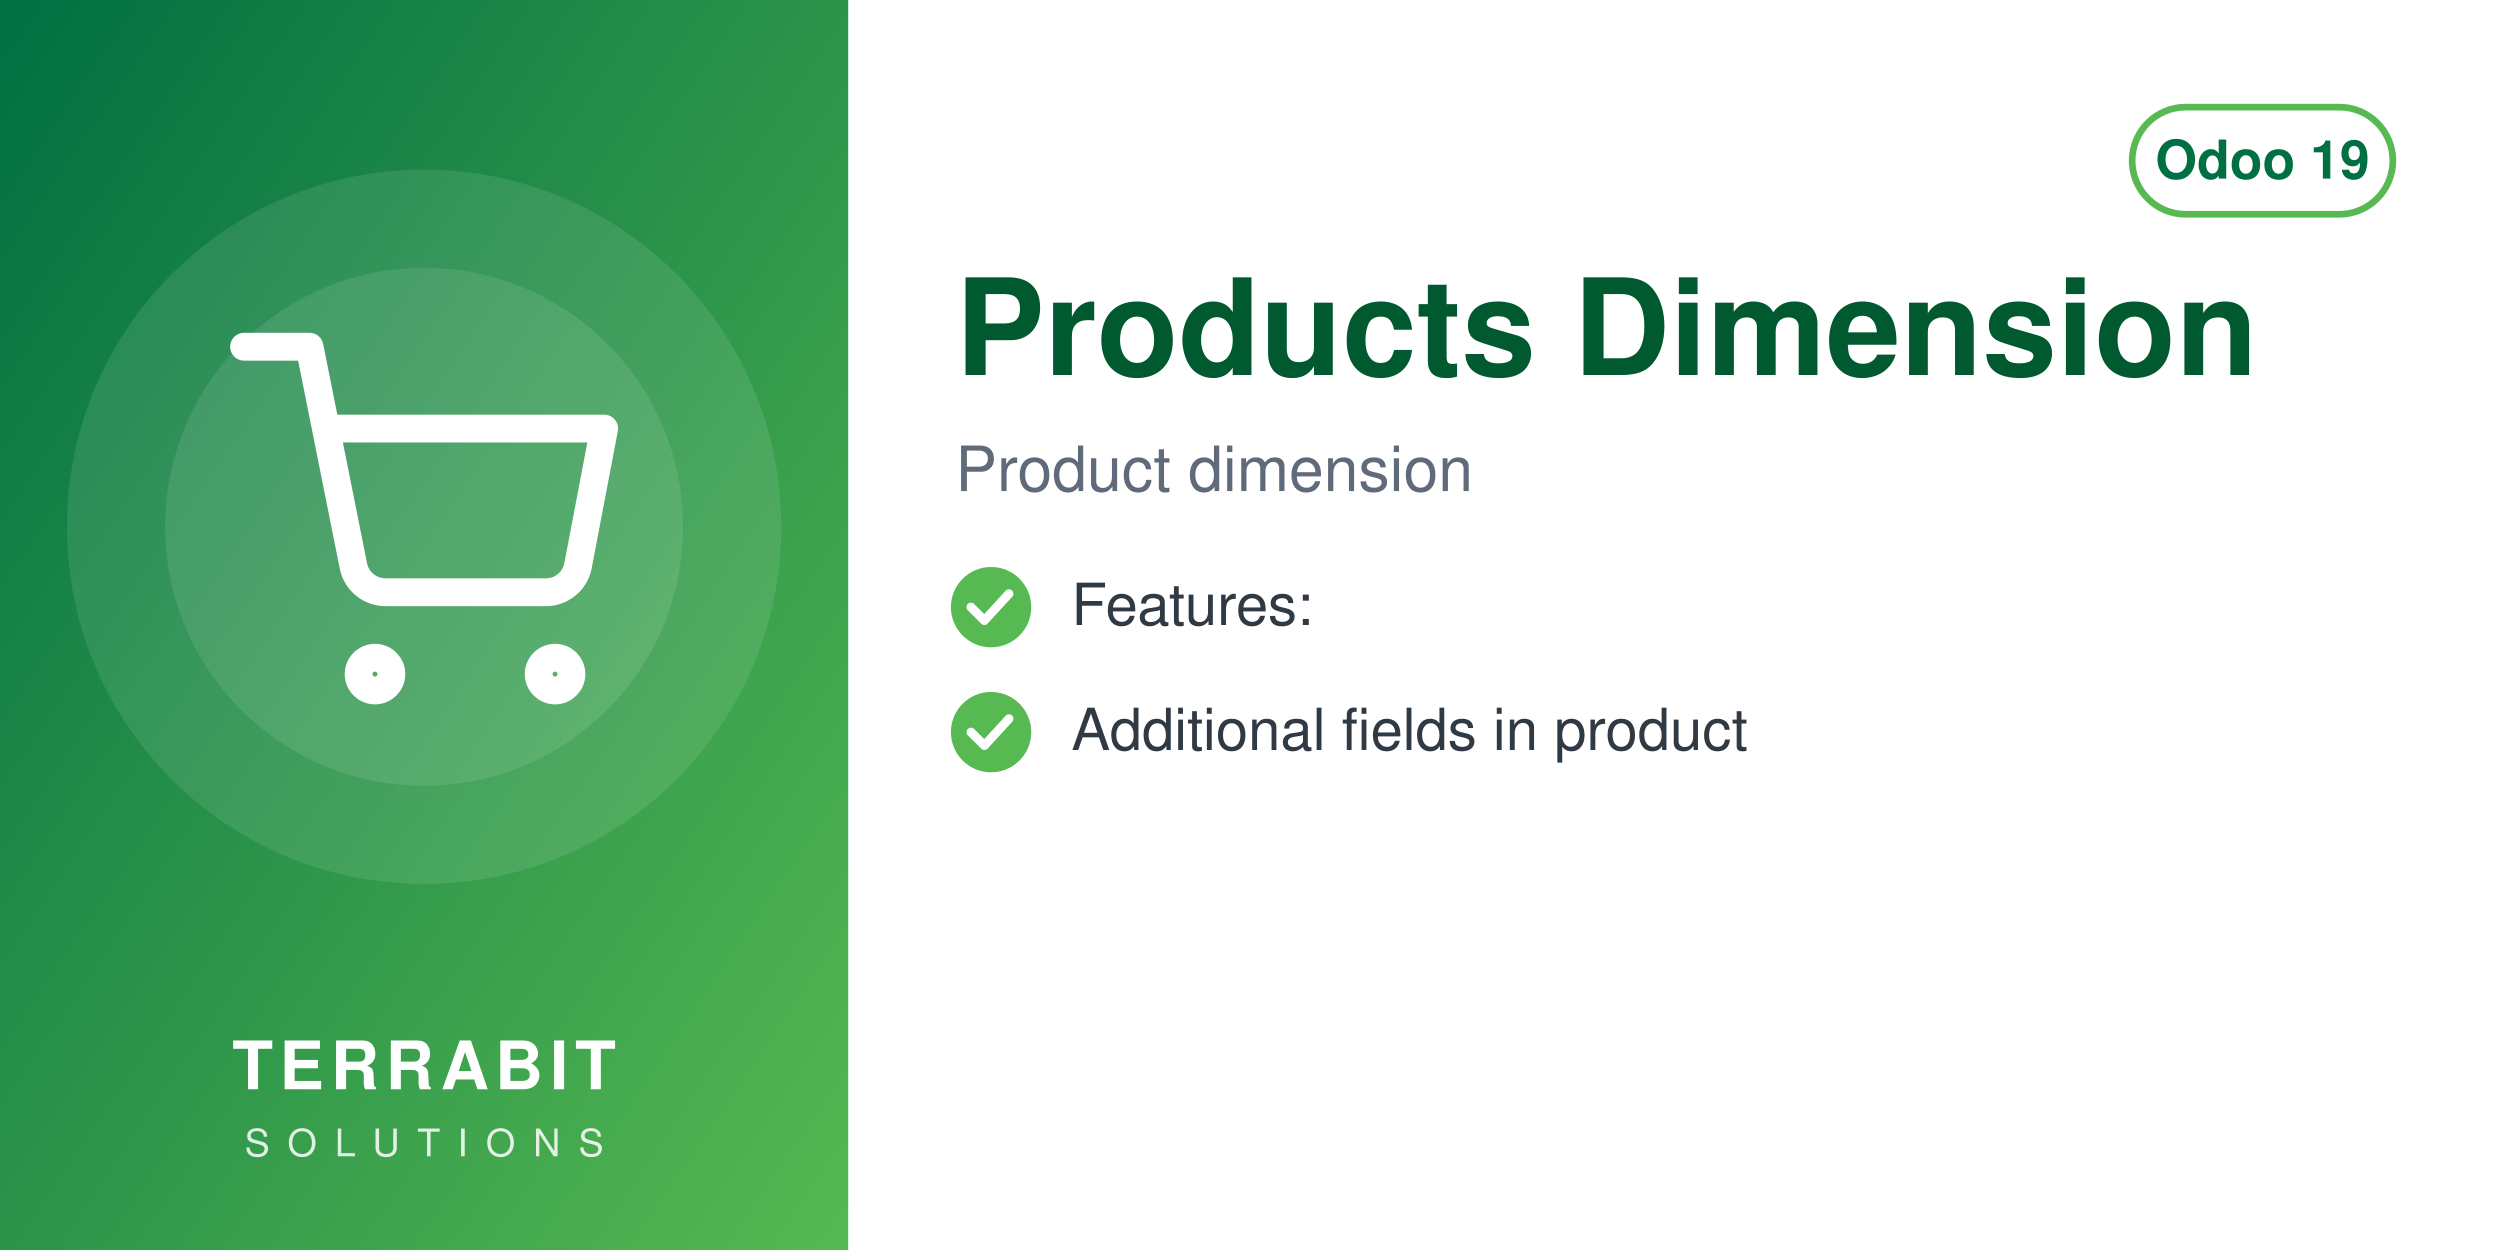
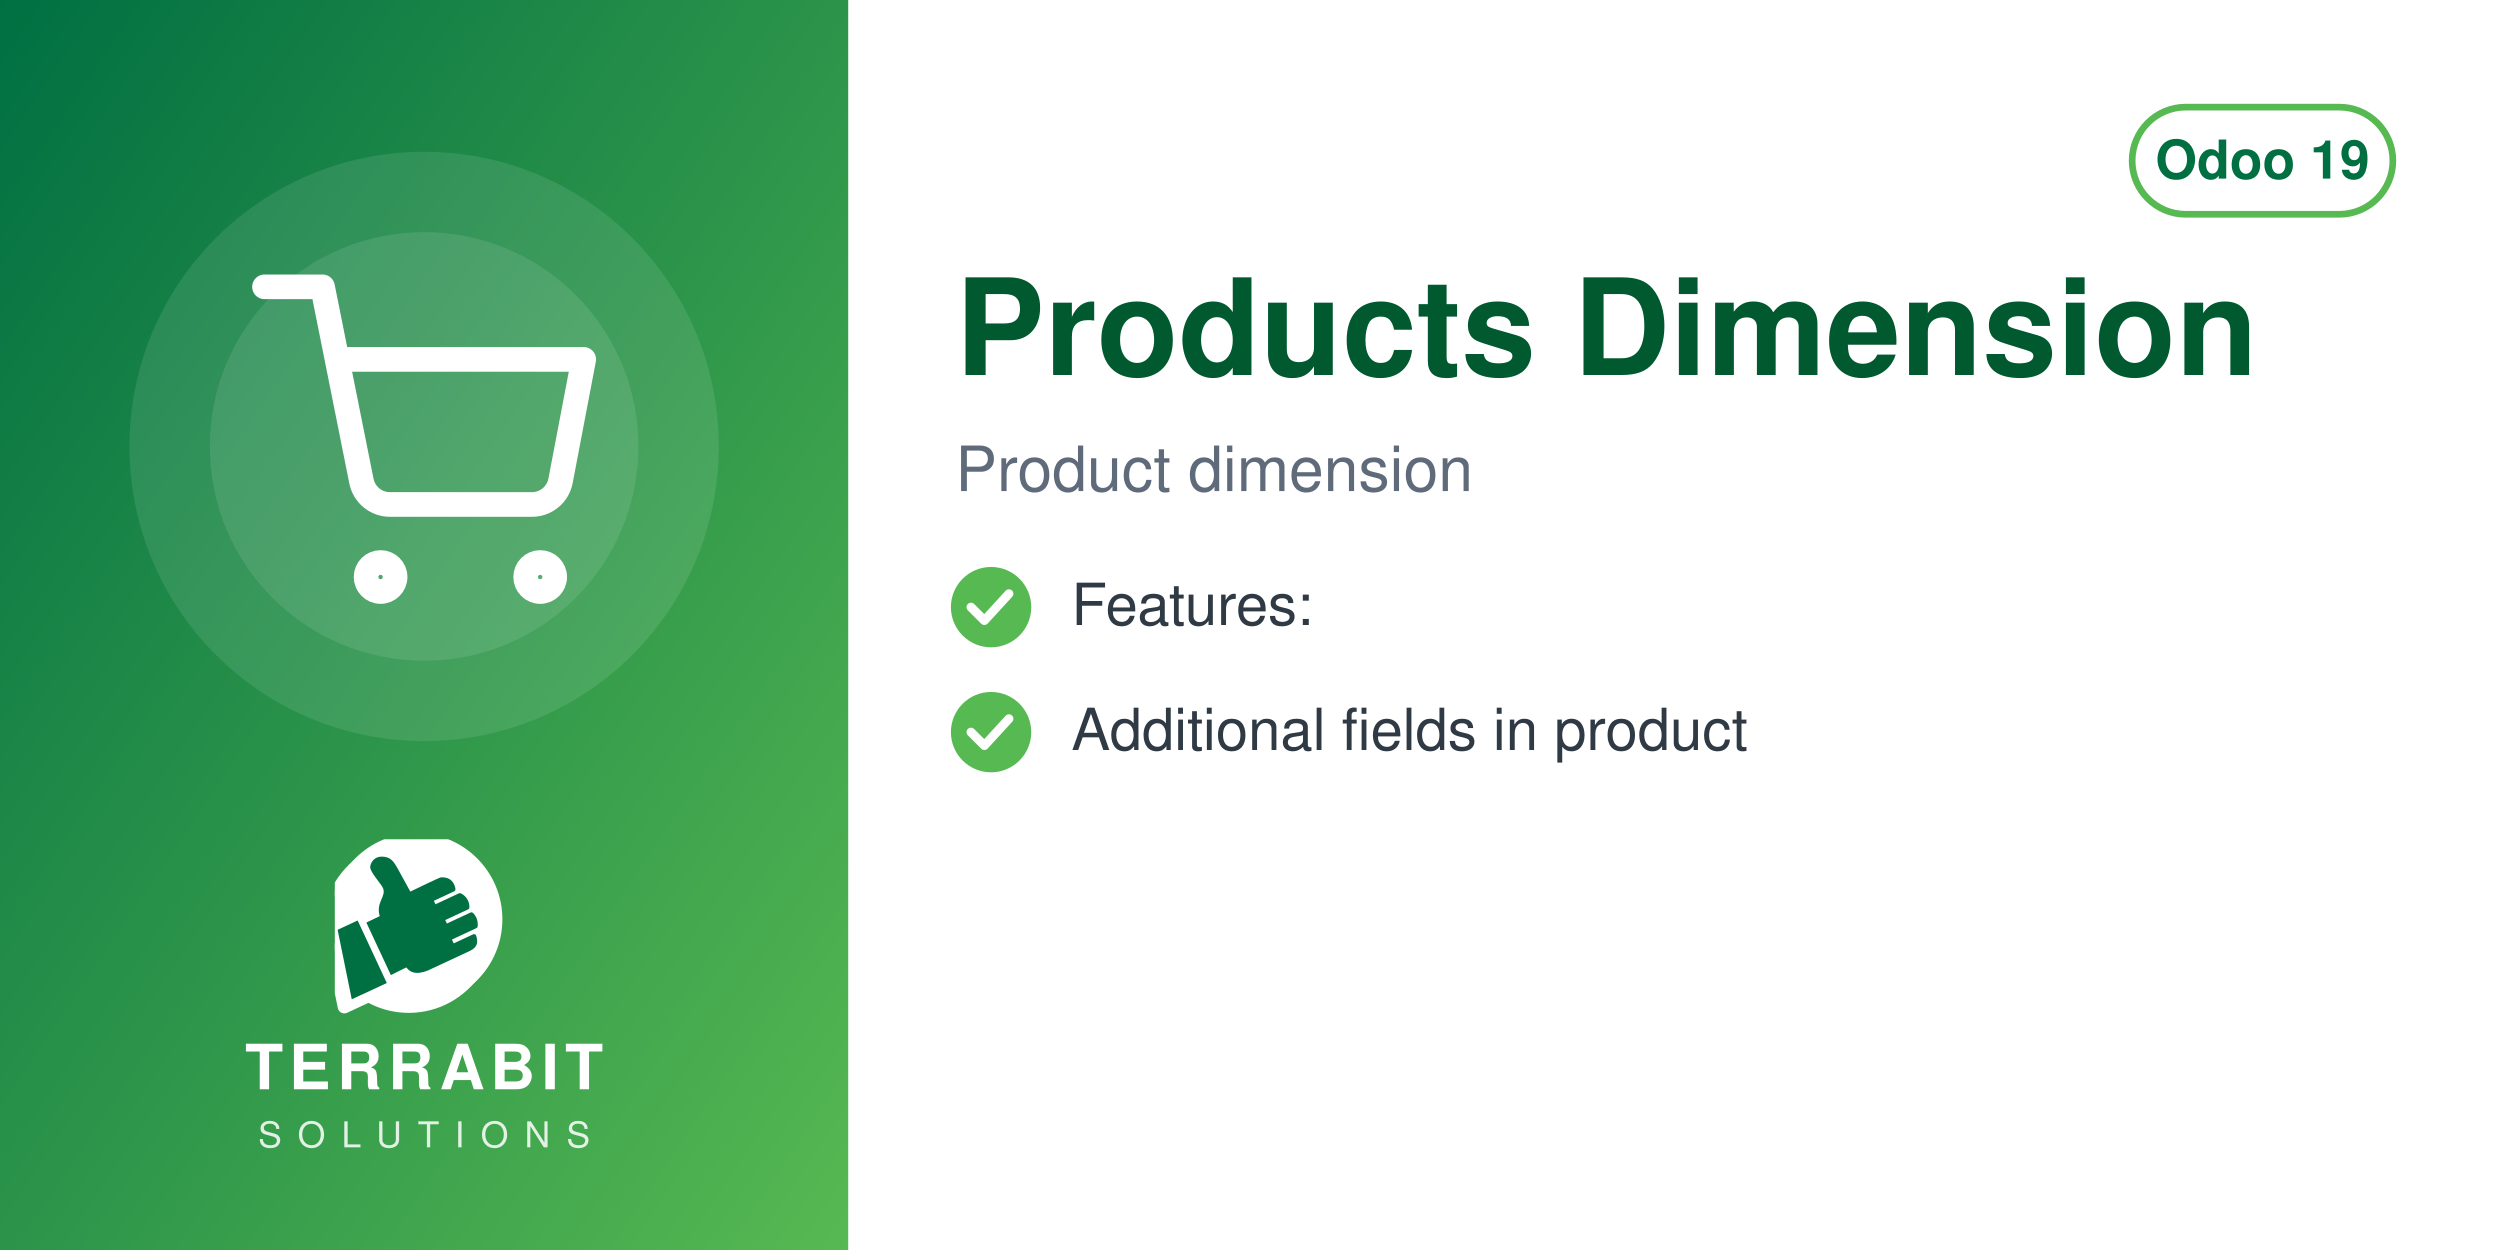
<svg xmlns="http://www.w3.org/2000/svg" width="560" height="280" viewBox="0 0 560 280">
  <defs>
    <linearGradient id="g" x1="0" y1="0" x2="1" y2="1">
      <stop offset="0" stop-color="#006F42" />
      <stop offset="1" stop-color="#57B952" />
    </linearGradient>
  </defs>
  <rect width="560" height="280" fill="#FFFFFF" />
  <rect width="190" height="280" fill="url(#g)" />
-   <circle cx="95.0" cy="118" r="80" fill="white" opacity="0.10" />
-   <circle cx="95.0" cy="118" r="58" fill="white" opacity="0.10" />
-   <svg x="51.0" y="74.0" width="88" height="88" viewBox="0 0 24 24">
+   <circle cx="95.0" cy="100" r="66" fill="white" opacity="0.10" />
+   <circle cx="95.0" cy="100" r="48" fill="white" opacity="0.10" />
+   <svg x="56.0" y="61.0" width="78" height="78" viewBox="0 0 24 24">
    <g fill="none" stroke="white" stroke-width="1.7" stroke-linecap="round" stroke-linejoin="round">
      <circle cx="9" cy="21" r="1" />
      <circle cx="20" cy="21" r="1" />
      <path d="M1 1h4l2.68 13.39a2 2 0 0 0 2 1.61h9.72a2 2 0 0 0 2-1.61L23 6H6" />
    </g>
  </svg>
-   <text x="95.0" y="244" text-anchor="middle" font-family="Helvetica,Arial,sans-serif" font-size="15" font-weight="800" letter-spacing="1.5" fill="white">TERRABIT</text>
-   <text x="95.0" y="259" text-anchor="middle" font-family="Helvetica,Arial,sans-serif" font-size="8.5" font-weight="500" letter-spacing="4" fill="white" opacity="0.85">SOLUTIONS</text>
+   <svg x="75.0" y="188" width="40" height="40" viewBox="4150 2350 3900 3800" preserveAspectRatio="xMidYMid meet">
+     <path fill="#FFFFFF" d="M7338.82 5241.89c-336.4,511.49 -915.39,849.23 -1573.35,849.23 -318.43,0 -618.3,-79.19 -881.23,-218.8l-465.06 216.37c-72.83,33.95 -159.37,2.44 -193.35,-70.37 -5.59,-12.01 -9.4,-24.39 -11.54,-36.85l-247.52 -1217.33c-54.07,-175.41 -83.21,-361.76 -83.21,-554.92 0,-657.98 337.78,-1237 849.31,-1573.39 -400.37,339.2 -654.6,845.59 -654.6,1411.43 0,184.82 27.28,368.48 81.7,545.13l0.48 1.54 247.97 1219.53 0.08 0.48c1.71,9.89 4.72,19.5 8.96,28.59 26.29,56.38 93.5,80.75 149.87,54.52l479.82 -223.25 14.39 7.64c267.26,141.92 563.34,214.99 865.9,214.99 565.81,0 1072.18,-254.2 1411.38,-654.54z" />
+     <path fill="#FFFFFF" d="M5927.44 2165.35c1039.34,0 1881.91,842.57 1881.91,1881.91 0,1039.34 -842.57,1881.89 -1881.91,1881.89 -318.43,0 -618.33,-79.2 -881.24,-218.81l-465.06 216.38c-72.81,33.95 -159.37,2.44 -193.34,-70.36 -5.59,-12.01 -9.41,-24.4 -11.55,-36.86l-247.56 -1217.47c-54.04,-175.36 -83.16,-361.66 -83.16,-554.76 0,-1039.34 842.56,-1881.91 1881.9,-1881.91z" />
+     <path fill="#006F42" d="M4648.32 4073.59l636.59 1365.17 -765.09 355.96 -308.63 -1517.87 437.13 -203.26zm725.61 1192.32l336.75 -167.88c105.65,140.85 282.69,170.72 576.82,18.8l819.92 -382.33c181.4,-90.13 164.26,-214.57 130.07,-328.43 -4.28,-14.25 -13.68,-24.81 -27.34,-30.7 -13.67,-5.89 -27.61,-5.11 -41.09,1.18l-422.32 196.93 -39.04 -83.72 538.07 -250.91c16.64,-7.76 24.7,-27.69 25.58,-46.04 6.48,-134.33 -44.36,-230.89 -105.84,-285.23 -15.2,-13.44 -35.71,-15.59 -54.12,-7l-513.92 239.64 -35.6 -76.34 506.31 -236.1c17.69,-8.25 22.52,-36.93 21.83,-56.45 -4.1,-117.31 -67.62,-232.74 -187.72,-290.66 -13.94,-6.72 -28.64,-6.36 -42.69,0.19l-511.21 238.38 -35.37 -75.86 448.98 -209.36c20.44,-9.53 25.81,-42.28 21.02,-64.32 -41.02,-189.07 -167.92,-247.8 -318.14,-237.87 -29.39,1.94 -589.86,273.16 -665.95,310.54l-281.84 -513.57c-59.06,-93.13 -112.7,-221.7 -276.47,-245.13 -211.24,-30.22 -291.56,94.38 -316.89,203.13 -25.32,108.75 223.84,365.99 276.05,473.69 85.52,184.27 -161.86,318.11 -68.41,617.99l-292.54 139.94 535.09 1147.51z" />
+   </svg>
+   <text x="95.0" y="244" text-anchor="middle" font-family="Helvetica,Arial,sans-serif" font-size="14" font-weight="800" letter-spacing="1.4" fill="white">TERRABIT</text>
+   <text x="95.0" y="257" text-anchor="middle" font-family="Helvetica,Arial,sans-serif" font-size="8" font-weight="500" letter-spacing="3.6" fill="white" opacity="0.85">SOLUTIONS</text>
  <g>
    <rect x="477.6" y="24" width="58.4" height="24" rx="12" fill="none" stroke="#57B952" stroke-width="1.5" />
    <text x="506.8" y="40" text-anchor="middle" font-family="Helvetica,Arial,sans-serif" font-size="12" font-weight="700" fill="#006F42">Odoo 19</text>
  </g>
  <text x="214" y="84" font-family="Helvetica,Arial,sans-serif" font-size="30" font-weight="700" fill="#00592F">Products Dimension</text>
  <text x="214" y="110" font-family="Helvetica,Arial,sans-serif" font-size="14" fill="#5F6B7A">Product dimension</text>
  <circle cx="222" cy="136" r="9" fill="#57B952" />
  <path d="M217.5 136 l3 3 l5.5 -6" fill="none" stroke="white" stroke-width="2" stroke-linecap="round" stroke-linejoin="round" />
  <text x="240" y="140" font-family="Helvetica,Arial,sans-serif" font-size="13" fill="#2F3A45">Features:</text>
  <circle cx="222" cy="164" r="9" fill="#57B952" />
  <path d="M217.5 164 l3 3 l5.5 -6" fill="none" stroke="white" stroke-width="2" stroke-linecap="round" stroke-linejoin="round" />
  <text x="240" y="168" font-family="Helvetica,Arial,sans-serif" font-size="13" fill="#2F3A45">Additional fields in product</text>
</svg>
